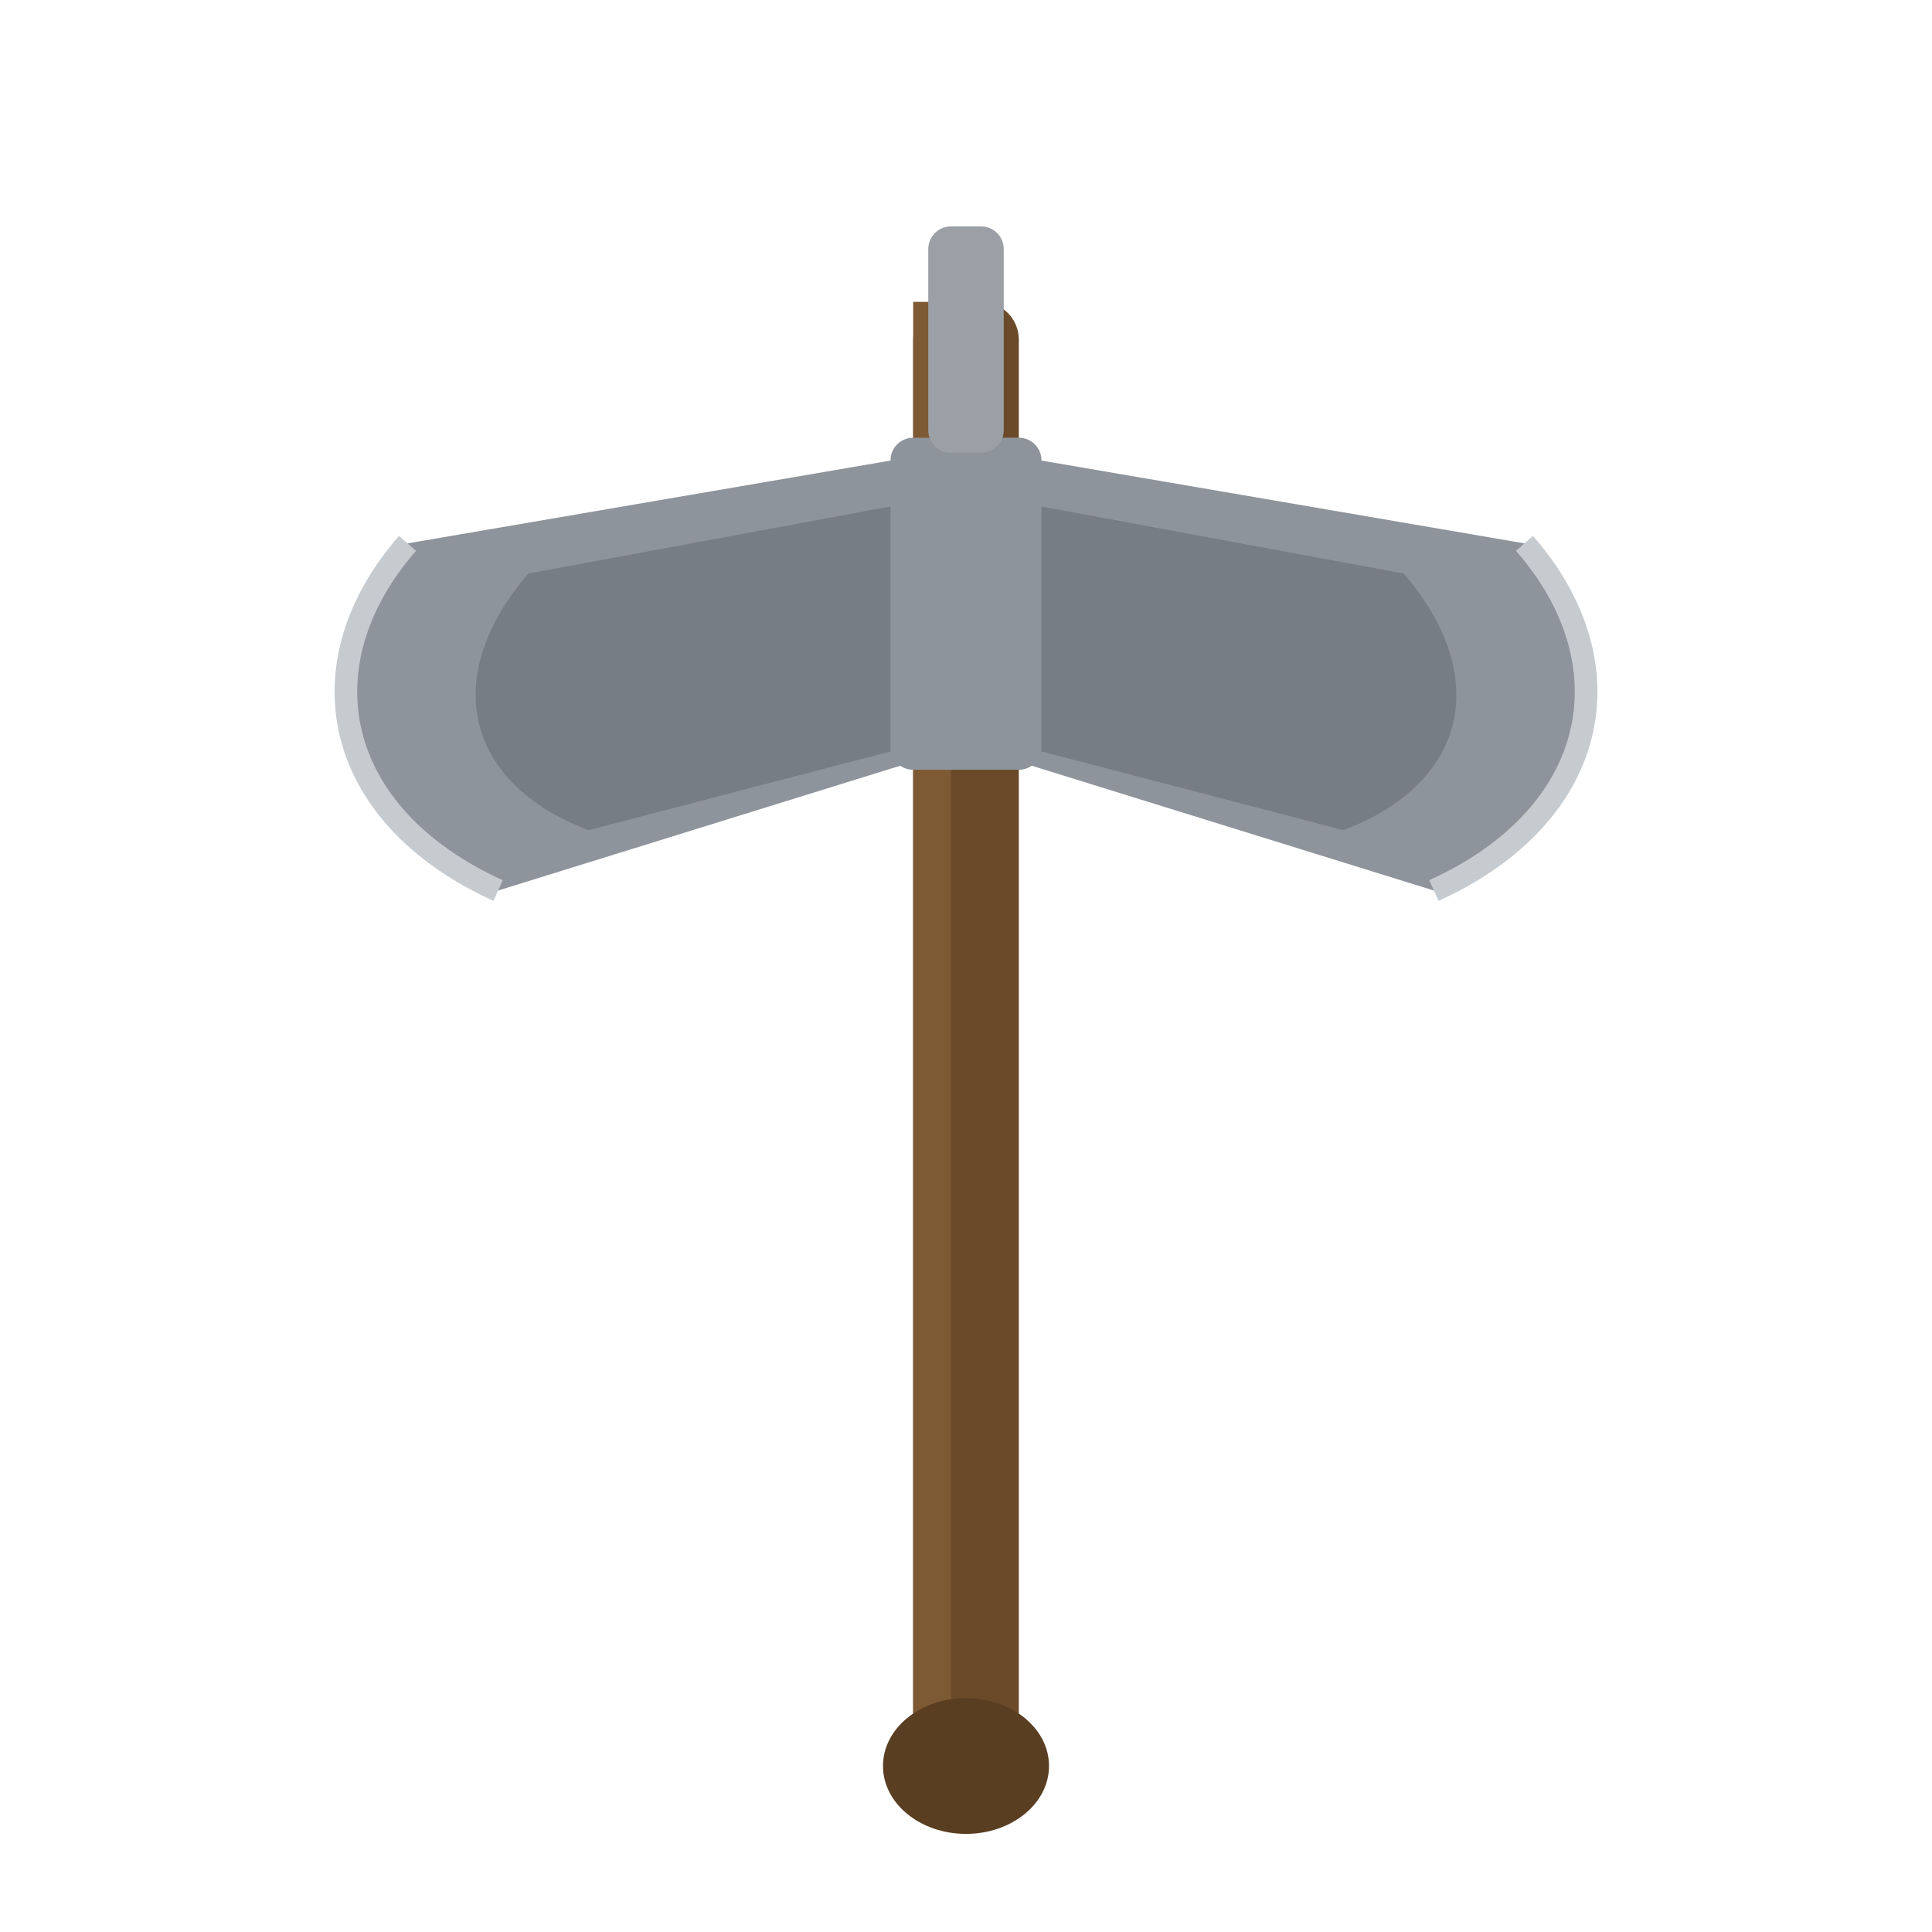
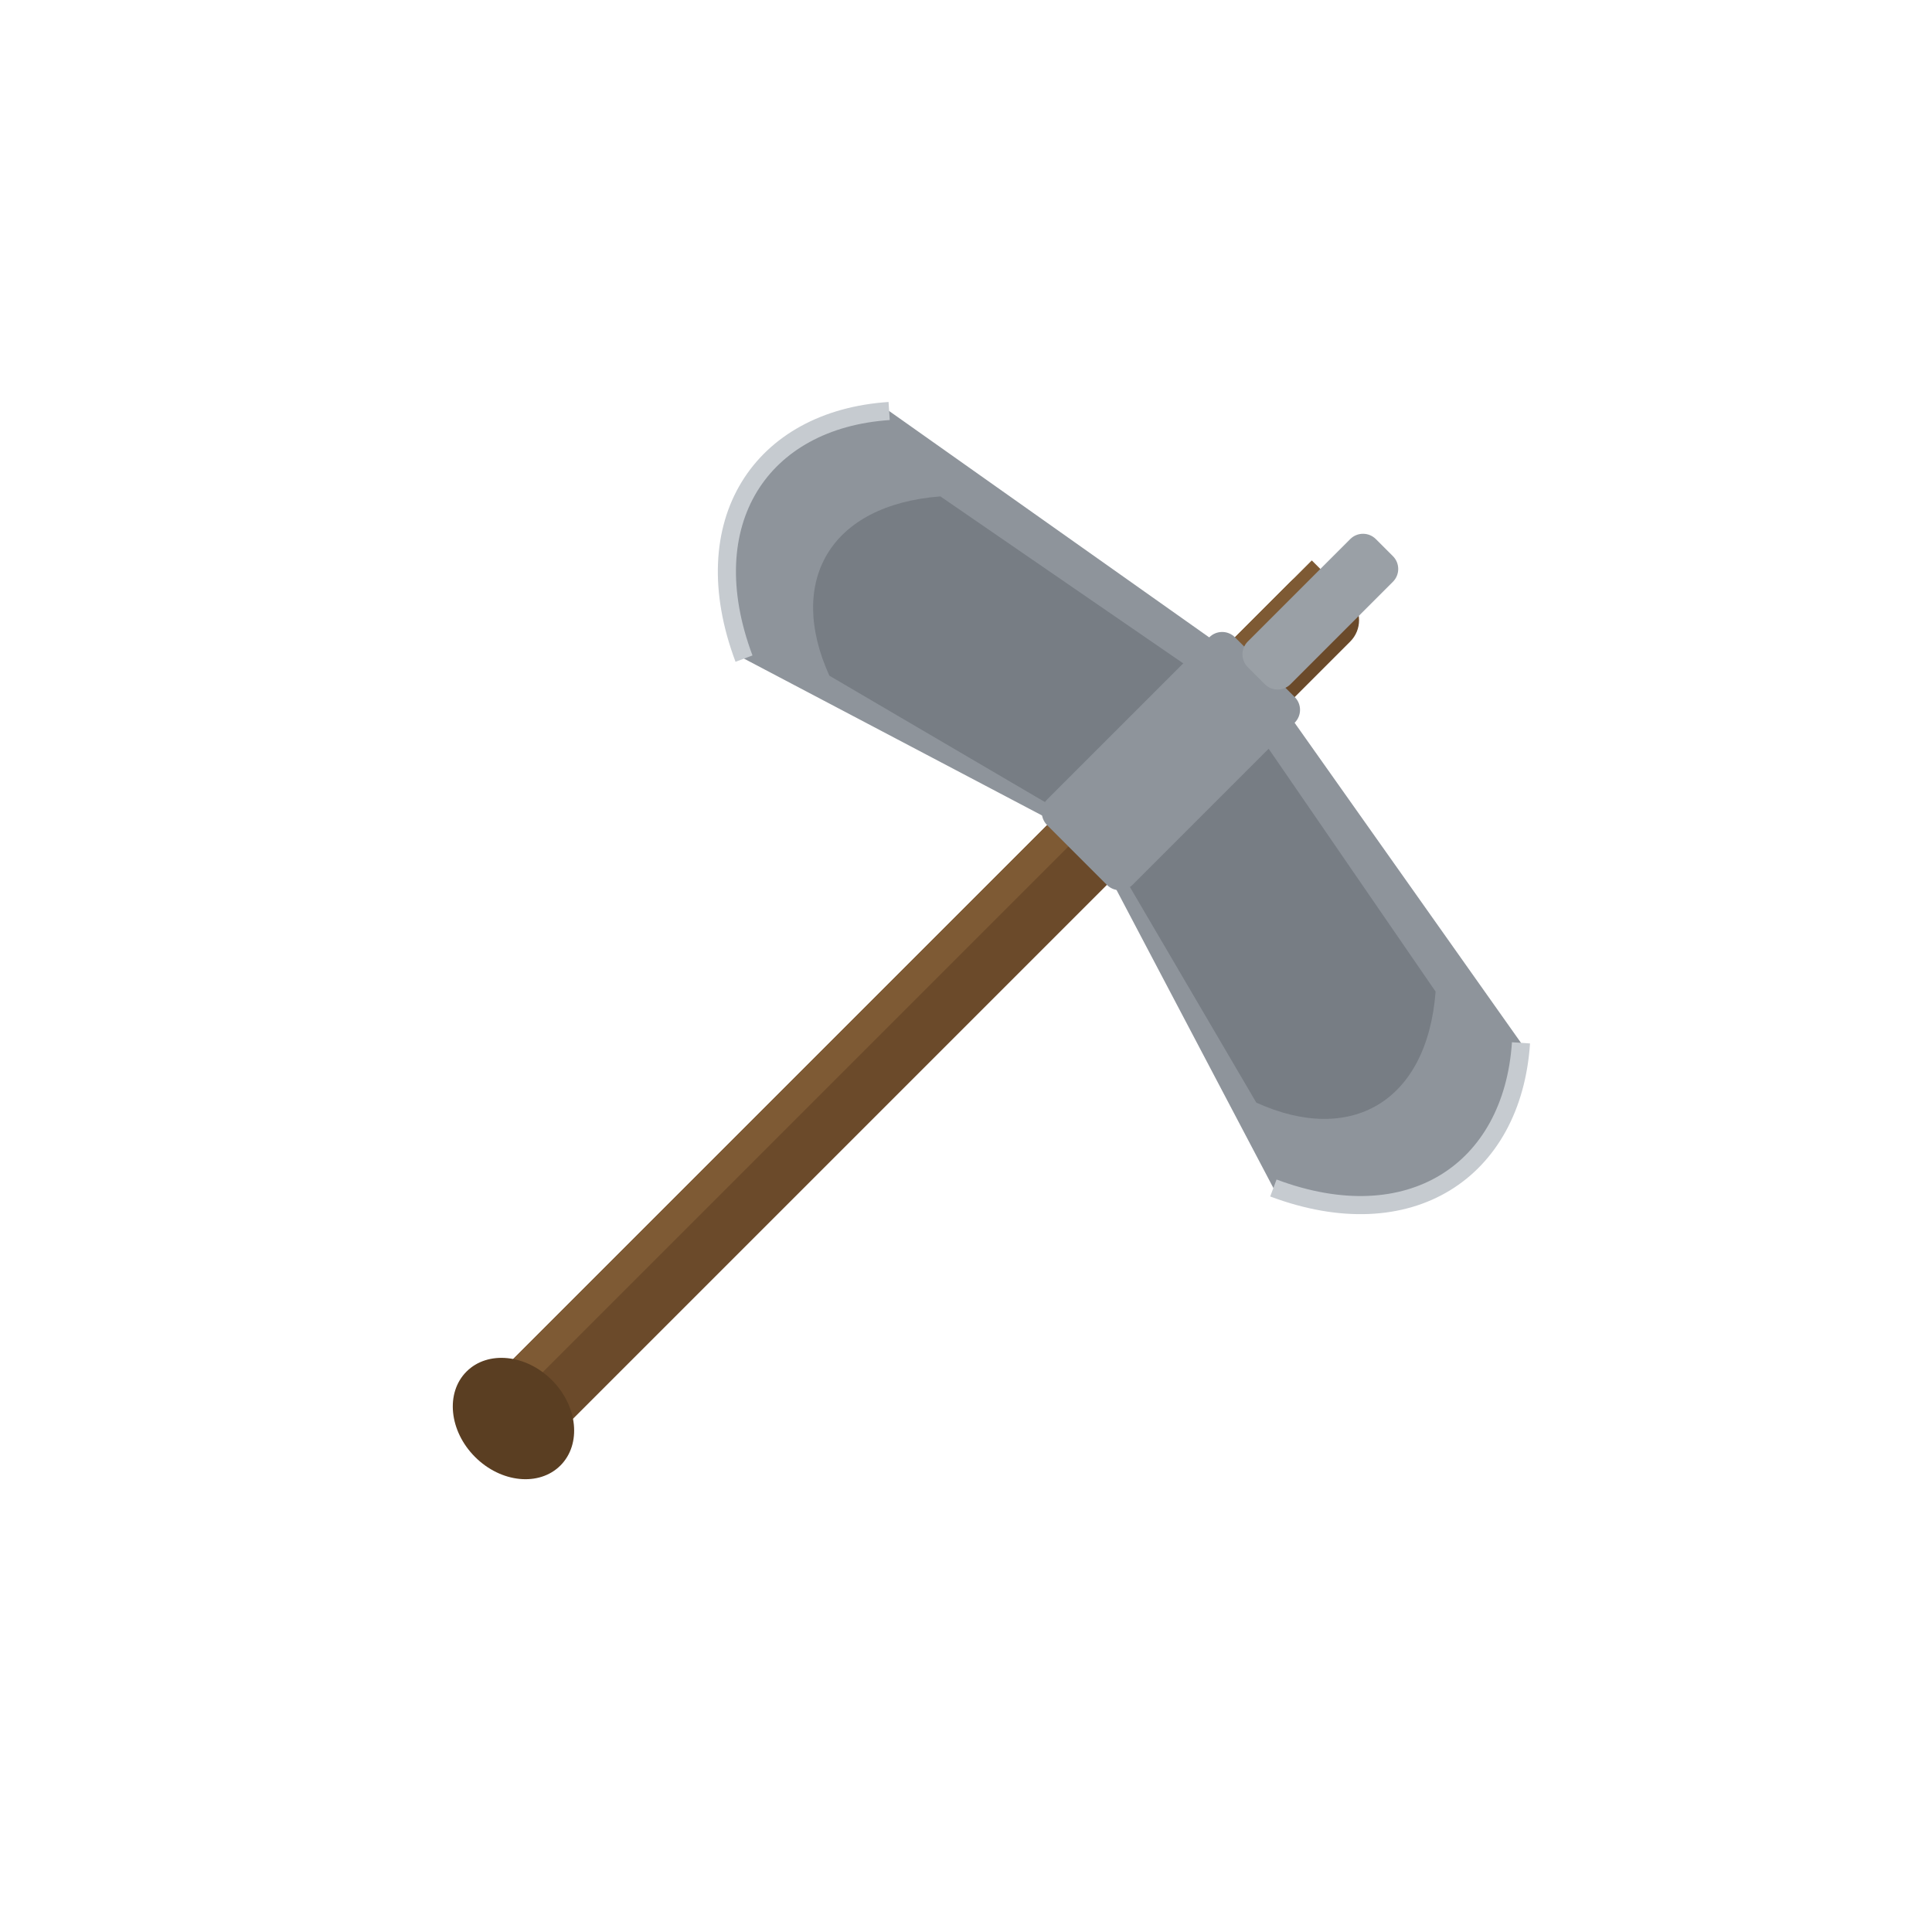
<svg xmlns="http://www.w3.org/2000/svg" viewBox="0 0 256 256" width="256" height="256">
-   <rect x="121" y="40" width="14" height="192" rx="5" fill="#6B4A2A" />
-   <rect x="121" y="40" width="5" height="192" fill="#7E5A34" />
-   <ellipse cx="128" cy="234" rx="11" ry="9" fill="#5A3E22" />
-   <path d="M124 60 L54 72 C40 88 44 108 66 118 L124 100 Z" fill="#8E949B" />
-   <path d="M124 66 L70 76 C58 90 62 104 78 110 L124 98 Z" fill="#777D84" />
-   <path d="M54 72 C40 88 44 108 66 118" stroke="#C6CBD0" stroke-width="3" fill="none" />
-   <path d="M132 60 L202 72 C216 88 212 108 190 118 L132 100 Z" fill="#8E949B" />
-   <path d="M132 66 L186 76 C198 90 194 104 178 110 L132 98 Z" fill="#777D84" />
-   <path d="M202 72 C216 88 212 108 190 118" stroke="#C6CBD0" stroke-width="3" fill="none" />
-   <rect x="118" y="58" width="20" height="44" rx="3" fill="#8E949B" />
-   <rect x="123" y="30" width="10" height="30" rx="3" fill="#9AA0A6" />
+   <g transform="translate(128 128) scale(0.8) rotate(45) translate(-128 -128)">
+     <rect x="121" y="40" width="14" height="192" rx="5" fill="#6B4A2A" />
+     <rect x="121" y="40" width="5" height="192" fill="#7E5A34" />
+     <ellipse cx="128" cy="234" rx="11" ry="9" fill="#5A3E22" />
+     <path d="M124 60 L54 72 C40 88 44 108 66 118 L124 100 Z" fill="#8E949B" />
+     <path d="M124 66 L70 76 C58 90 62 104 78 110 L124 98 Z" fill="#777D84" />
+     <path d="M54 72 C40 88 44 108 66 118" stroke="#C6CBD0" stroke-width="3" fill="none" />
+     <path d="M132 60 L202 72 C216 88 212 108 190 118 L132 100 Z" fill="#8E949B" />
+     <path d="M132 66 L186 76 C198 90 194 104 178 110 L132 98 Z" fill="#777D84" />
+     <path d="M202 72 C216 88 212 108 190 118" stroke="#C6CBD0" stroke-width="3" fill="none" />
+     <rect x="118" y="58" width="20" height="44" rx="3" fill="#8E949B" />
+     <rect x="123" y="30" width="10" height="30" rx="3" fill="#9AA0A6" />
+   </g>
</svg>
